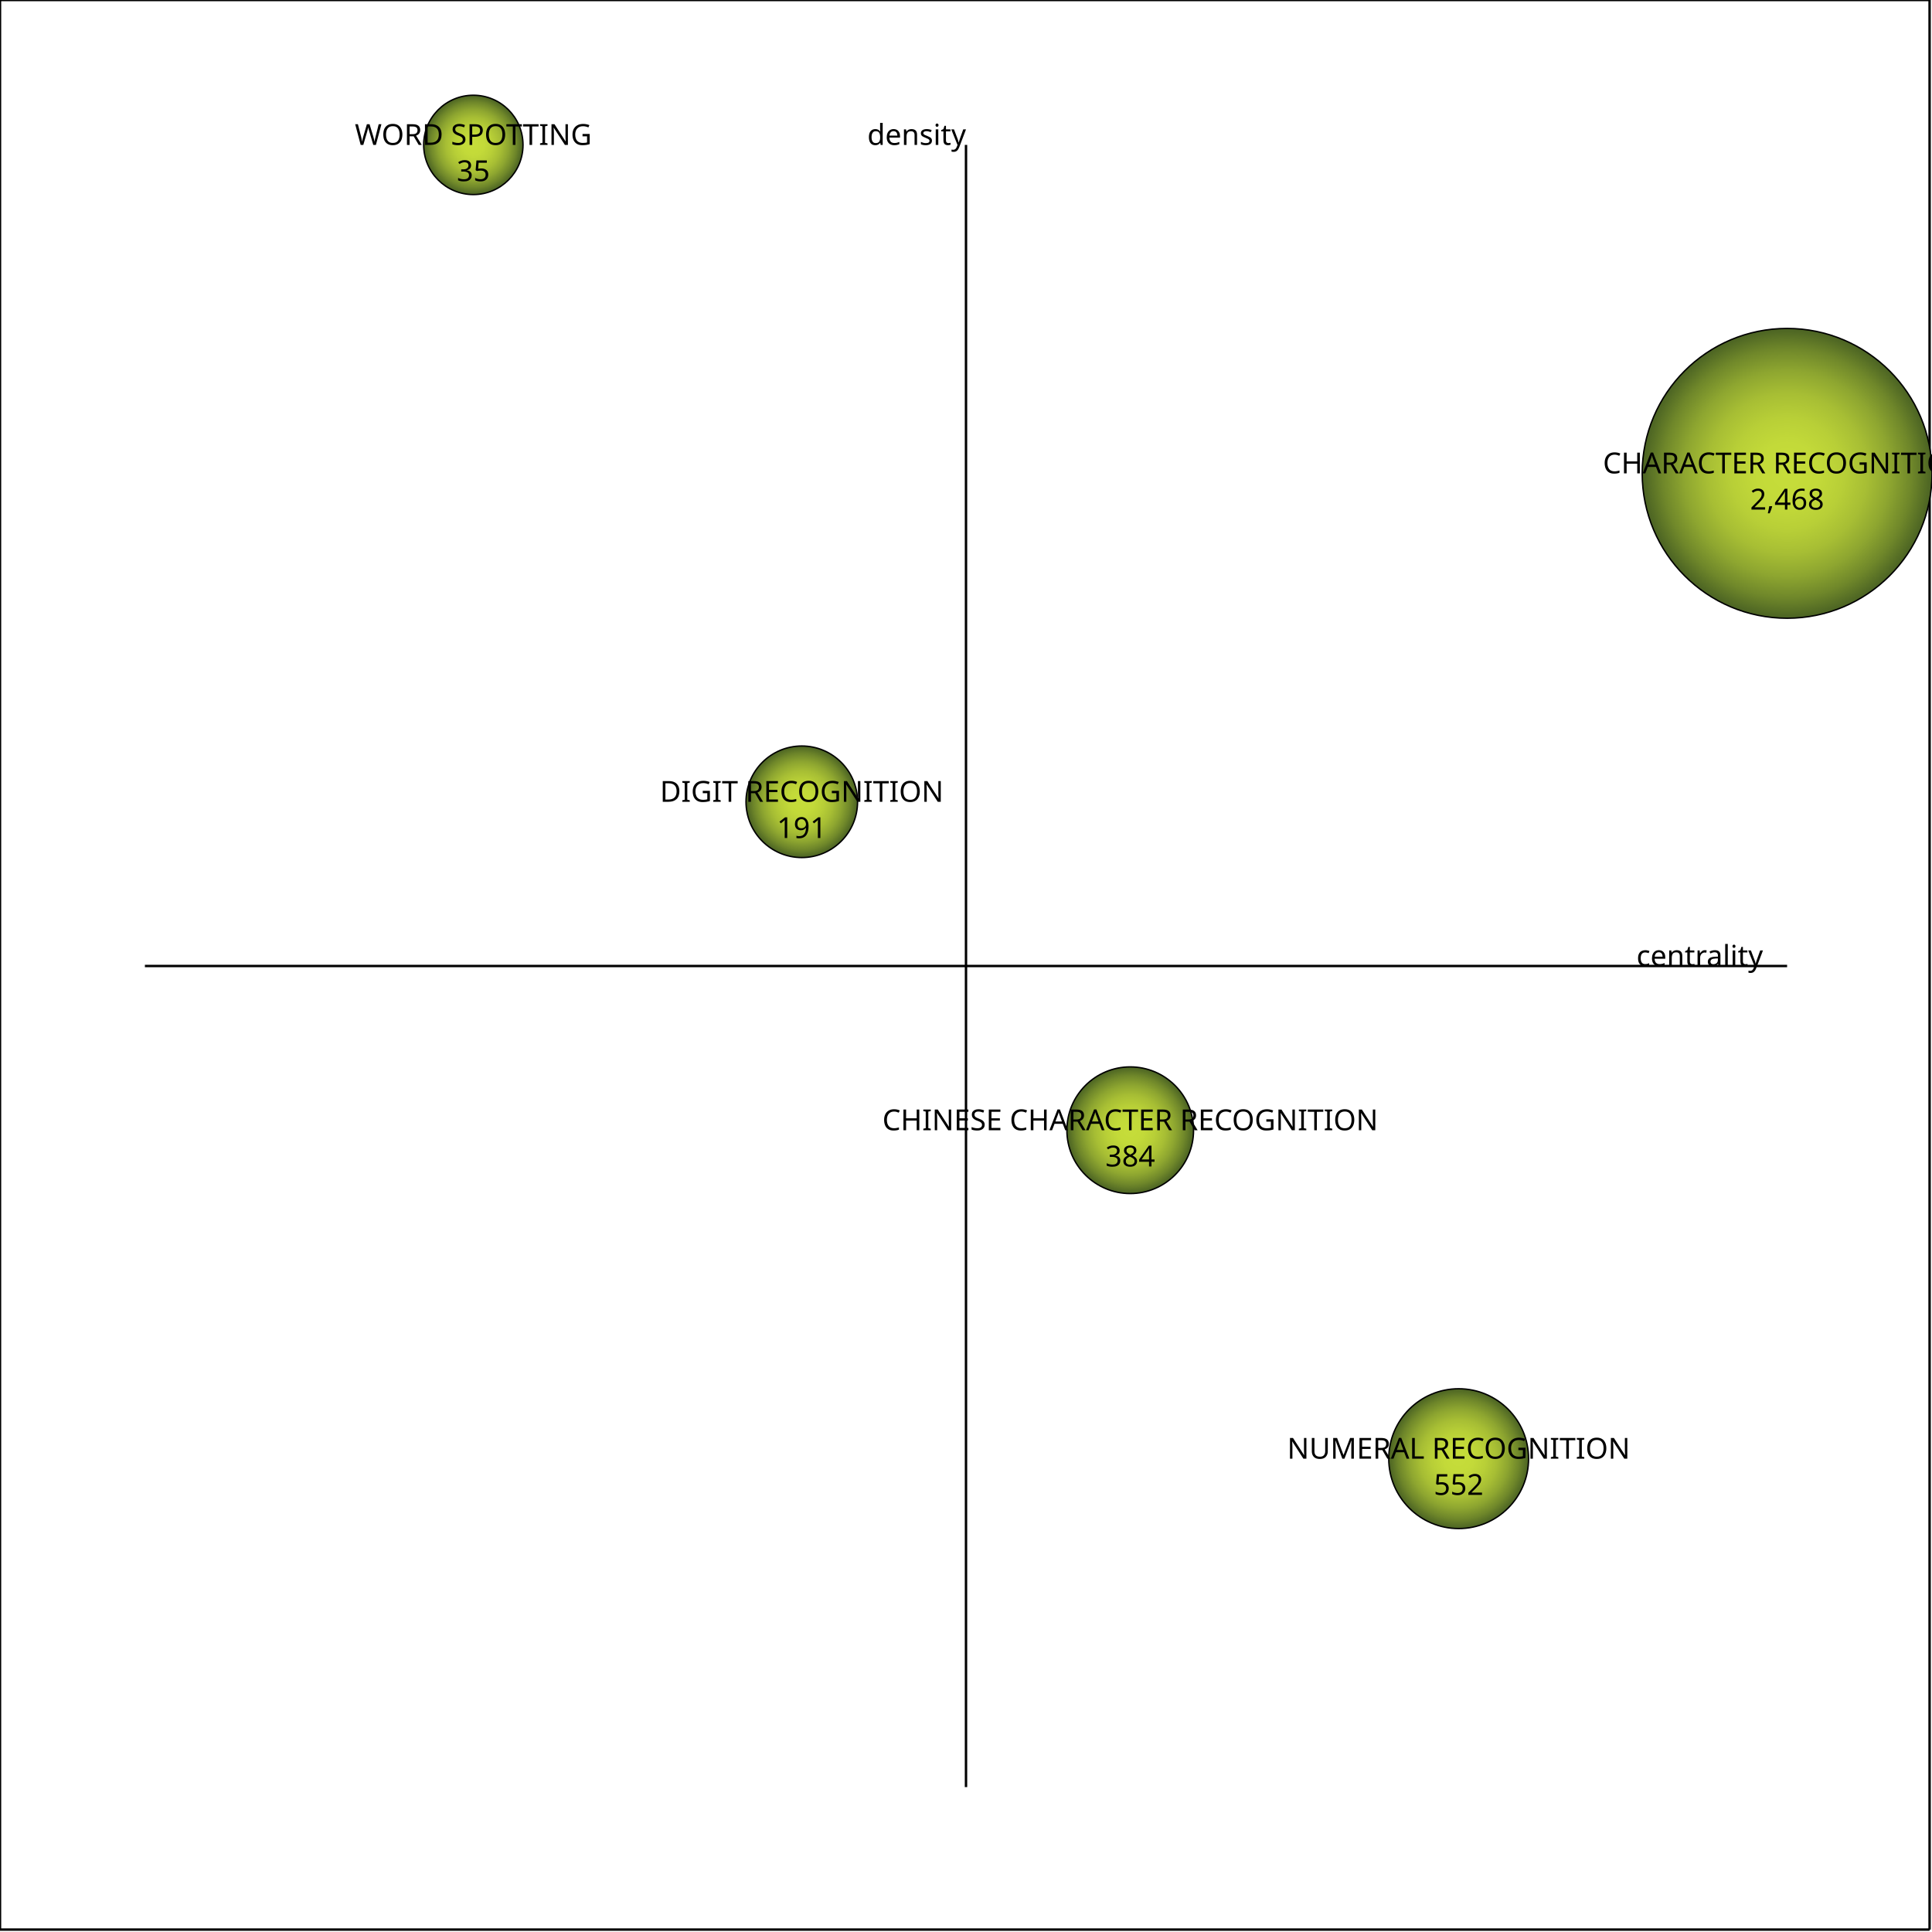
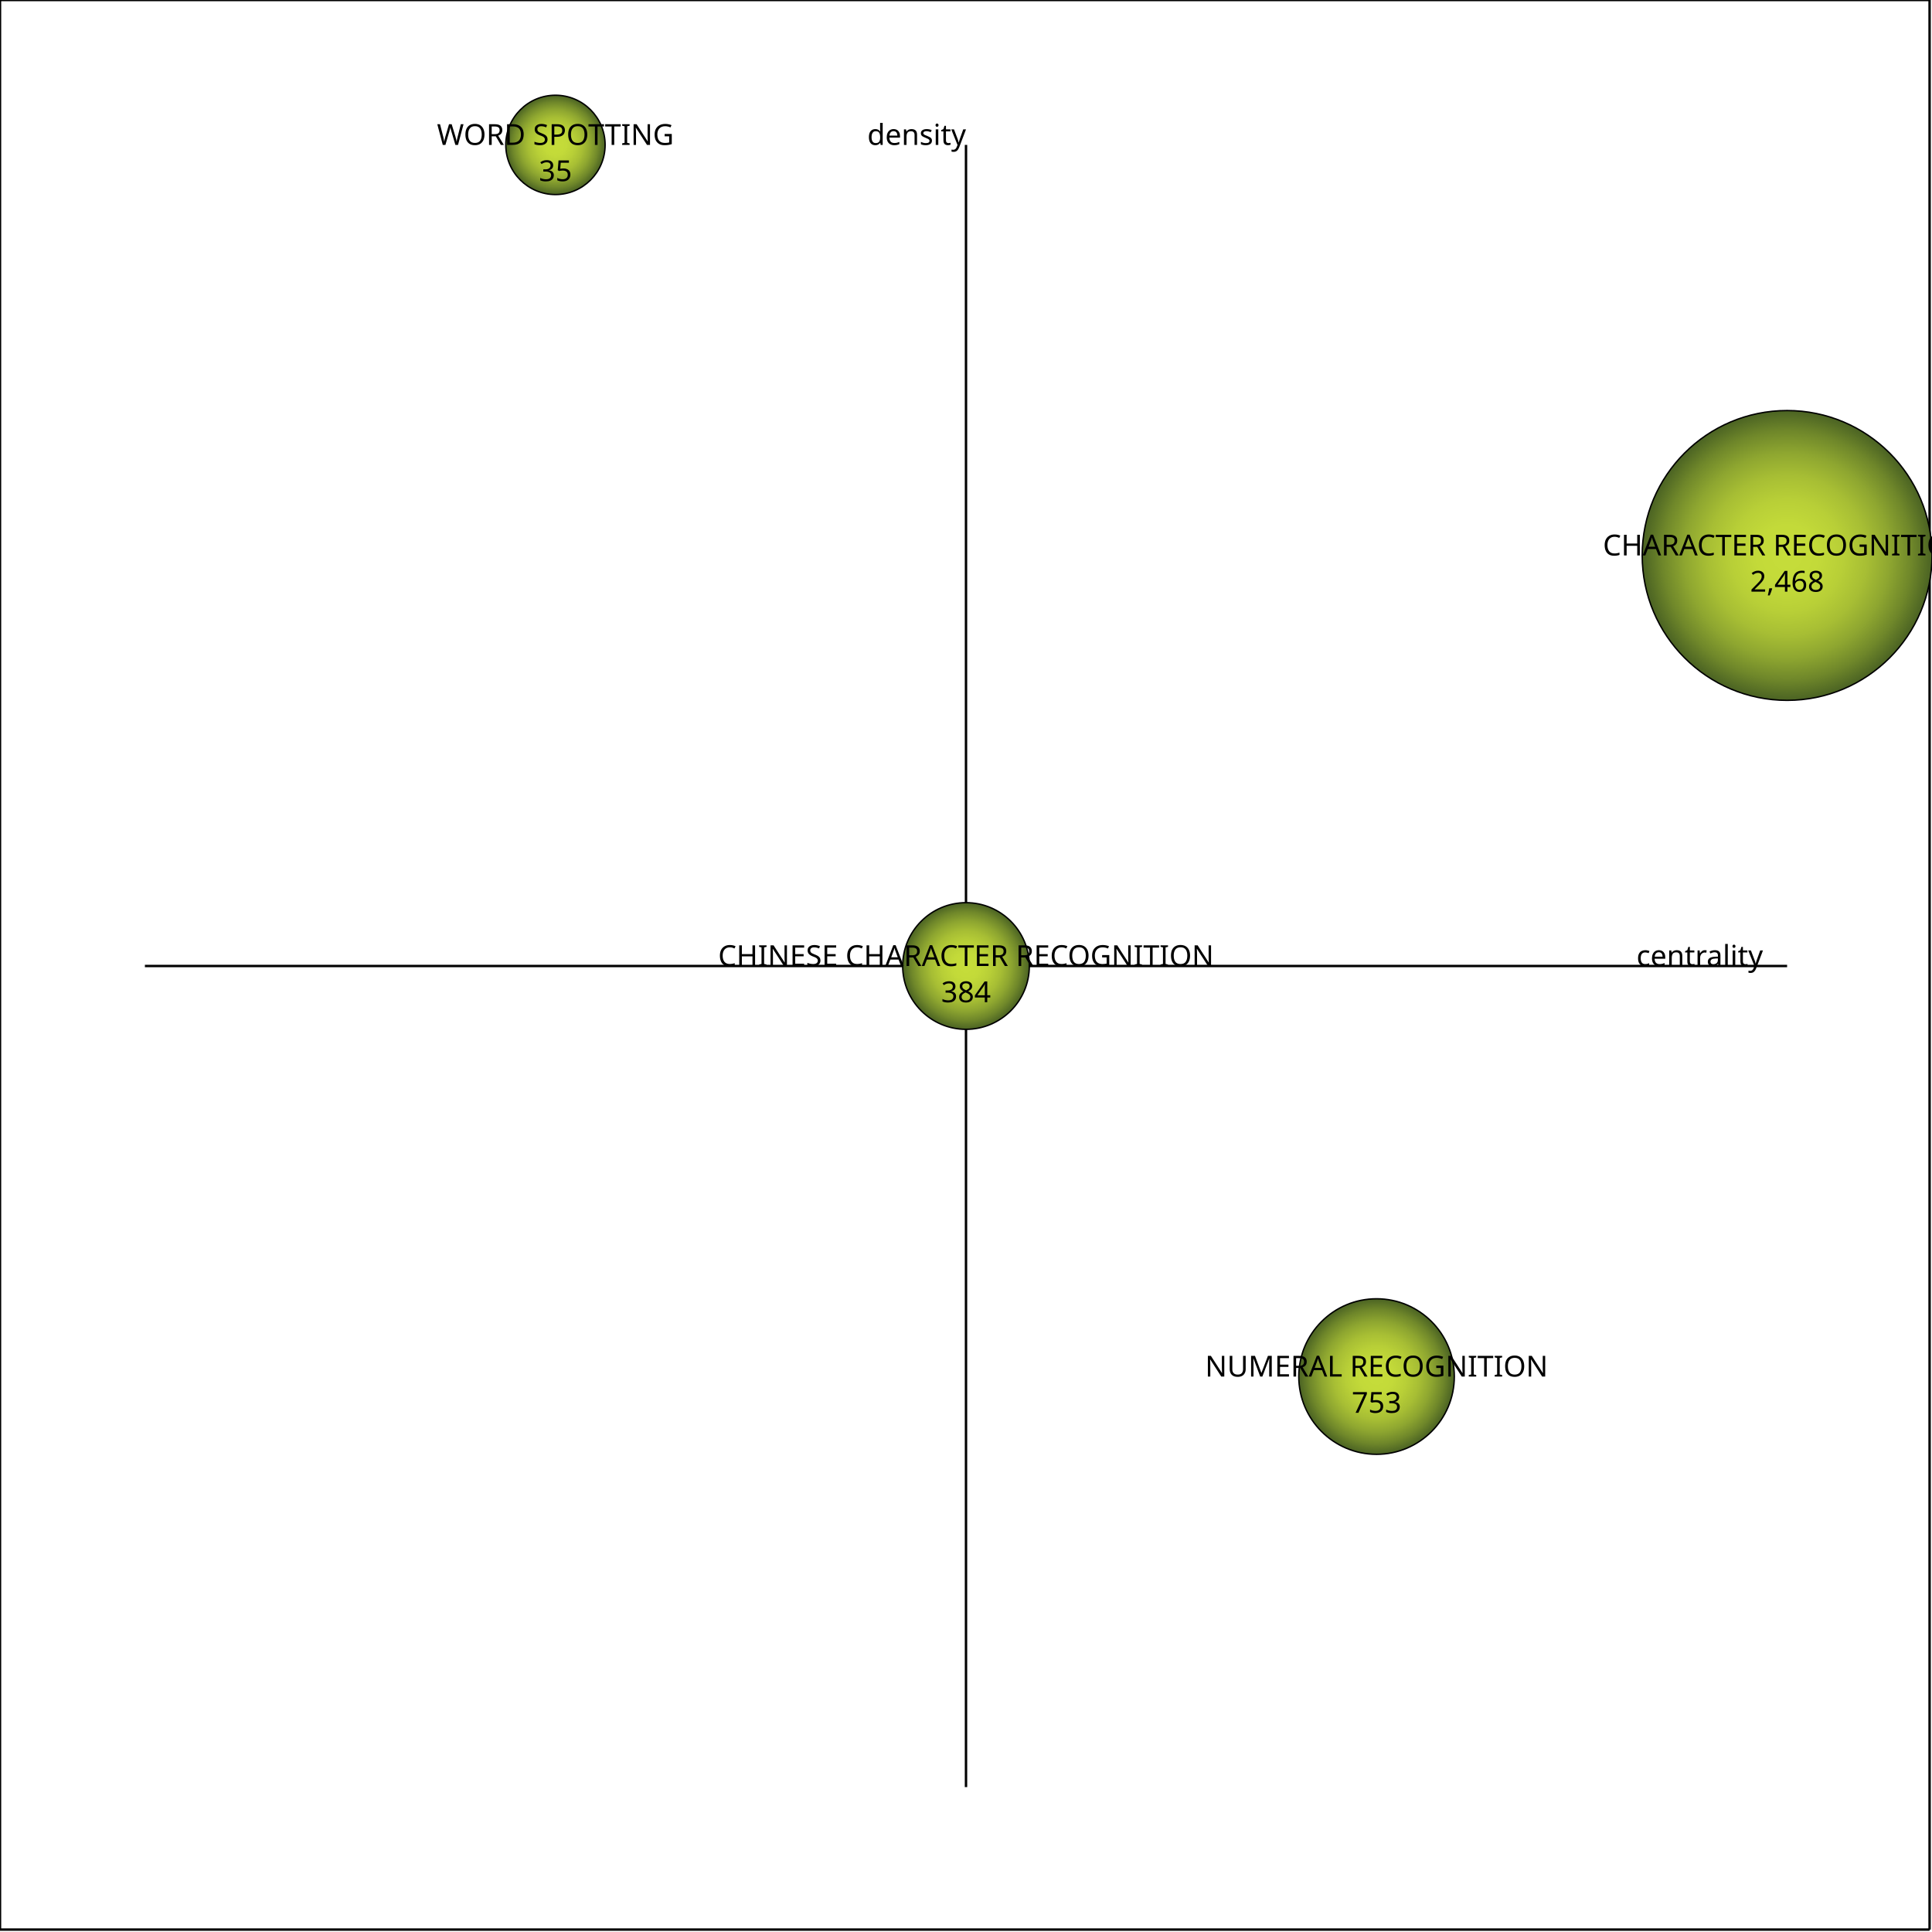
<svg xmlns="http://www.w3.org/2000/svg" xmlns:xlink="http://www.w3.org/1999/xlink" contentScriptType="text/ecmascript" width="800" zoomAndPan="magnify" contentStyleType="text/css" viewBox="0 0 800 800" height="800" preserveAspectRatio="xMidYMid meet" version="1.0">
  <radialGradient xlink:actuate="onLoad" xlink:type="simple" id="sphereTheme" xlink:show="other">
    <stop style="stop-color:#C6DD3A" offset="0" />
    <stop style="stop-color:#C3DA39" offset="0.211" />
    <stop style="stop-color:#B8CF37" offset="0.388" />
    <stop style="stop-color:#A7BE34" offset="0.553" />
    <stop style="stop-color:#8EA630" offset="0.71" />
    <stop style="stop-color:#6F872A" offset="0.861" />
    <stop style="stop-color:#4B6323" offset="1" />
  </radialGradient>
  <line y2="400" stroke-width="1" x1="60" x2="740" stroke="black" y1="400" />
  <line y2="740" stroke-width="1" x1="400" x2="400" stroke="black" y1="60" />
  <text x="730" y="400" id="text23" style="font-size:12px;text-anchor:end;fill:#000000;font-family:Verdana">centrality</text>
  <text x="400" y="60" id="text24" style="font-size:12px;text-anchor:end;fill:#000000;font-family:Verdana">density</text>
  <line y2="0" stroke-width="1" x1="0" x2="799" stroke="black" y1="0" />
  <line y2="799" stroke-width="1" x1="0" x2="799" stroke="black" y1="799" />
  <line y2="799" stroke-width="1" x1="0" x2="0" stroke="black" y1="0" />
  <line y2="799" stroke-width="1" x1="799" x2="799" stroke="black" y1="0" />
-   <circle id="circle15" r="60.0" style="opacity:1;fill:url(#sphereTheme);fill-opacity:1;fill-rule:nonzero;stroke:#000000;stroke-width:0.582;stroke-linecap:round;stroke-linejoin:miter;stroke-miterlimit:4;stroke-dasharray:none;stroke-dashoffset:0;stroke-opacity:1" cx="740.0" cy="196.0" />
-   <text x="740.0" y="196.0" id="text23" style="font-size:12px;text-anchor:middle;fill:#000000;font-family:Verdana">CHARACTER RECOGNITION<tspan x="740.0" id="text25" y="211.0">2,468</tspan>
+   <circle id="circle15" r="60.0" style="opacity:1;fill:url(#sphereTheme);fill-opacity:1;fill-rule:nonzero;stroke:#000000;stroke-width:0.582;stroke-linecap:round;stroke-linejoin:miter;stroke-miterlimit:4;stroke-dasharray:none;stroke-dashoffset:0;stroke-opacity:1" cx="740.0" cy="230.0" />
+   <text x="740.0" y="230.0" id="text23" style="font-size:12px;text-anchor:middle;fill:#000000;font-family:Verdana">CHARACTER RECOGNITION<tspan x="740.0" id="text25" y="245.0">2,468</tspan>
  </text>
-   <circle id="circle15" r="28.947" style="opacity:1;fill:url(#sphereTheme);fill-opacity:1;fill-rule:nonzero;stroke:#000000;stroke-width:0.582;stroke-linecap:round;stroke-linejoin:miter;stroke-miterlimit:4;stroke-dasharray:none;stroke-dashoffset:0;stroke-opacity:1" cx="604.0" cy="604.0" />
-   <text x="604.0" y="604.0" id="text23" style="font-size:12px;text-anchor:middle;fill:#000000;font-family:Verdana">NUMERAL RECOGNITION<tspan x="604.0" id="text25" y="619.0">552</tspan>
+   <circle id="circle15" r="32.204" style="opacity:1;fill:url(#sphereTheme);fill-opacity:1;fill-rule:nonzero;stroke:#000000;stroke-width:0.582;stroke-linecap:round;stroke-linejoin:miter;stroke-miterlimit:4;stroke-dasharray:none;stroke-dashoffset:0;stroke-opacity:1" cx="570.0" cy="570.0" />
+   <text x="570.0" y="570.0" id="text23" style="font-size:12px;text-anchor:middle;fill:#000000;font-family:Verdana">NUMERAL RECOGNITION<tspan x="570.0" id="text25" y="585.0">753</tspan>
  </text>
-   <circle id="circle15" r="26.224" style="opacity:1;fill:url(#sphereTheme);fill-opacity:1;fill-rule:nonzero;stroke:#000000;stroke-width:0.582;stroke-linecap:round;stroke-linejoin:miter;stroke-miterlimit:4;stroke-dasharray:none;stroke-dashoffset:0;stroke-opacity:1" cx="468.0" cy="468.0" />
-   <text x="468.0" y="468.0" id="text23" style="font-size:12px;text-anchor:middle;fill:#000000;font-family:Verdana">CHINESE CHARACTER RECOGNITION<tspan x="468.0" id="text25" y="483.0">384</tspan>
+   <circle id="circle15" r="26.224" style="opacity:1;fill:url(#sphereTheme);fill-opacity:1;fill-rule:nonzero;stroke:#000000;stroke-width:0.582;stroke-linecap:round;stroke-linejoin:miter;stroke-miterlimit:4;stroke-dasharray:none;stroke-dashoffset:0;stroke-opacity:1" cx="400.0" cy="400.0" />
+   <text x="400.0" y="400.0" id="text23" style="font-size:12px;text-anchor:middle;fill:#000000;font-family:Verdana">CHINESE CHARACTER RECOGNITION<tspan x="400.0" id="text25" y="415.0">384</tspan>
  </text>
-   <circle id="circle15" r="23.096" style="opacity:1;fill:url(#sphereTheme);fill-opacity:1;fill-rule:nonzero;stroke:#000000;stroke-width:0.582;stroke-linecap:round;stroke-linejoin:miter;stroke-miterlimit:4;stroke-dasharray:none;stroke-dashoffset:0;stroke-opacity:1" cx="332.0" cy="332.0" />
-   <text x="332.0" y="332.0" id="text23" style="font-size:12px;text-anchor:middle;fill:#000000;font-family:Verdana">DIGIT RECOGNITION<tspan x="332.0" id="text25" y="347.0">191</tspan>
-   </text>
-   <circle id="circle15" r="20.567" style="opacity:1;fill:url(#sphereTheme);fill-opacity:1;fill-rule:nonzero;stroke:#000000;stroke-width:0.582;stroke-linecap:round;stroke-linejoin:miter;stroke-miterlimit:4;stroke-dasharray:none;stroke-dashoffset:0;stroke-opacity:1" cx="196.0" cy="60.0" />
-   <text x="196.0" y="60.0" id="text23" style="font-size:12px;text-anchor:middle;fill:#000000;font-family:Verdana">WORD SPOTTING<tspan x="196.0" id="text25" y="75.0">35</tspan>
+   <circle id="circle15" r="20.567" style="opacity:1;fill:url(#sphereTheme);fill-opacity:1;fill-rule:nonzero;stroke:#000000;stroke-width:0.582;stroke-linecap:round;stroke-linejoin:miter;stroke-miterlimit:4;stroke-dasharray:none;stroke-dashoffset:0;stroke-opacity:1" cx="230.0" cy="60.0" />
+   <text x="230.0" y="60.0" id="text23" style="font-size:12px;text-anchor:middle;fill:#000000;font-family:Verdana">WORD SPOTTING<tspan x="230.0" id="text25" y="75.0">35</tspan>
  </text>
</svg>
